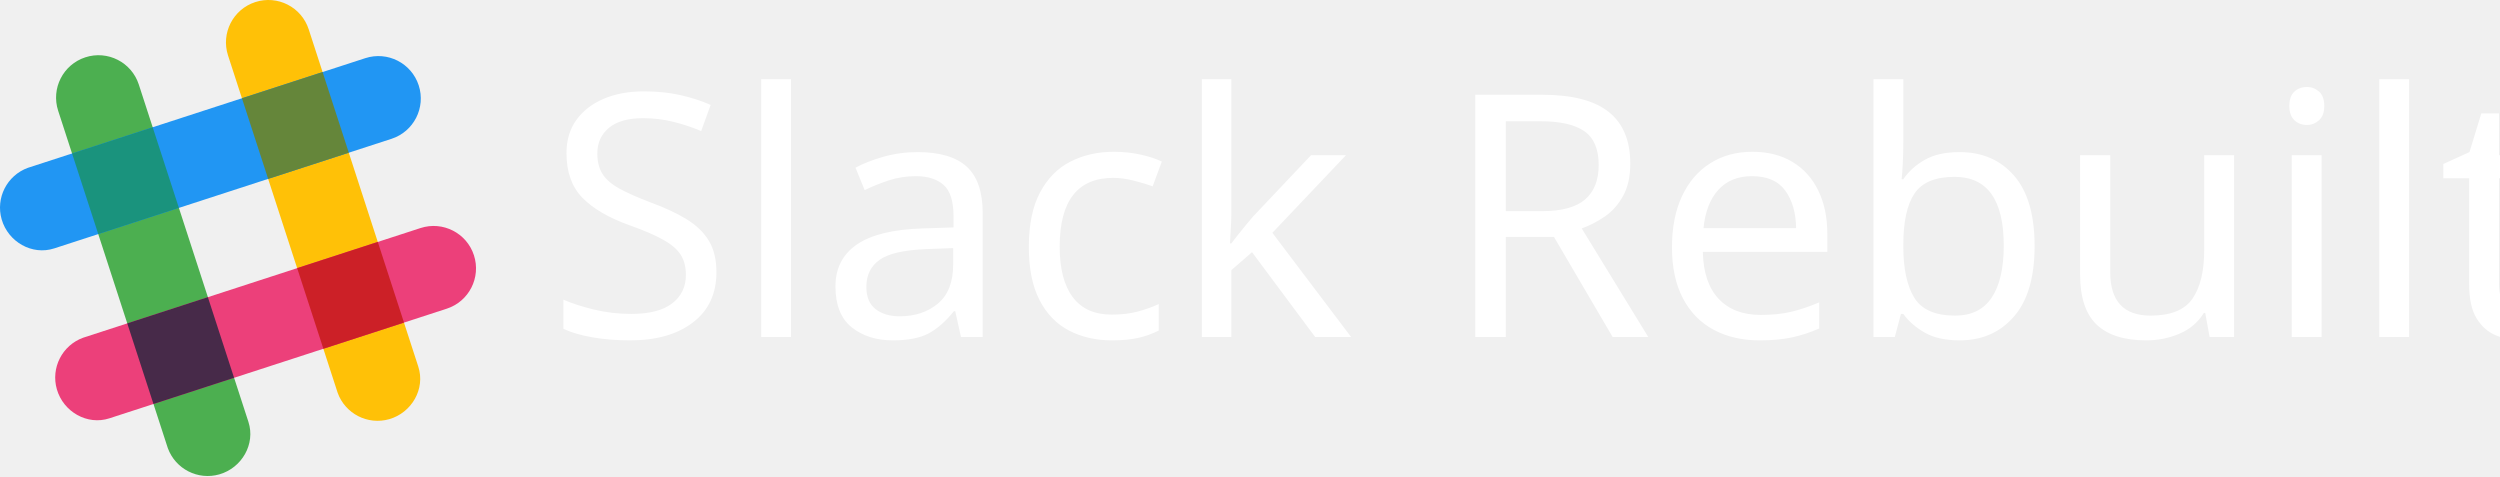
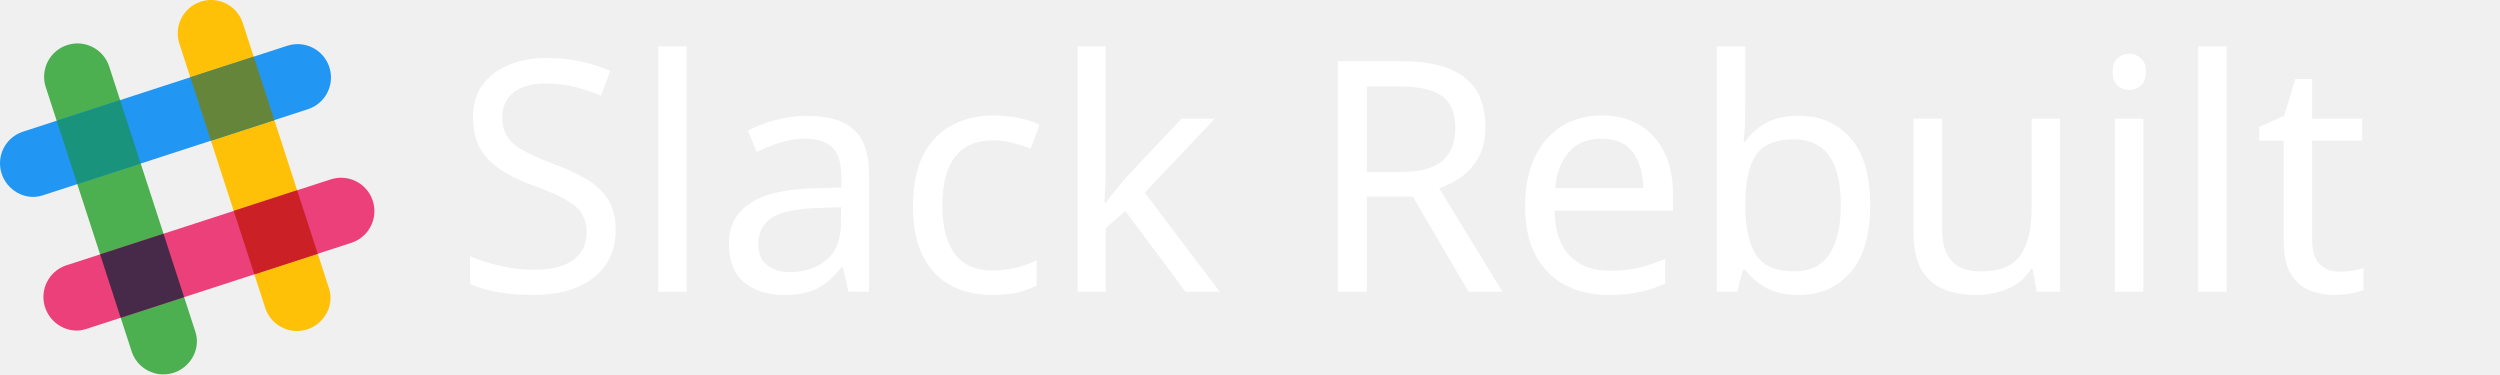
- <svg xmlns="http://www.w3.org/2000/svg" viewBox="0 0 737 140.328">
+ <svg xmlns="http://www.w3.org/2000/svg" viewBox="0 0 937 140.328">
  <defs>
    <style>
      .cls-1 {
        fill: #ffc107;
      }

      .cls-2 {
        fill: #4caf50;
      }

      .cls-3 {
        fill: #ec407a;
      }

      .cls-4 {
        fill: #472a49;
      }

      .cls-5 {
        fill: #cc2027;
      }

      .cls-6 {
        fill: #2196f3;
      }

      .cls-7 {
        fill: #1a937d;
      }

      .cls-8 {
        fill: #65863a;
      }

      .cls-9 {
        fill: #fff;
-         font-size: 100px;
-         font-family: Bahnschrift;
+         font-size: 121px;
+         font-family: AmericanTypewriter, American Typewriter;
      }
    </style>
  </defs>
  <g id="Group_1" data-name="Group 1" transform="translate(-1089 -575.66)">
    <g id="slack" transform="translate(1089 575.651)">
      <path id="Path_17" data-name="Path 17" class="cls-1" d="M267.431,8.648a12.5,12.5,0,0,0-23.777,7.727l32.32,99.451a12.509,12.509,0,0,0,15.208,7.753c6.631-1.912,10.683-8.955,8.56-15.471C299.663,107.853,267.431,8.648,267.431,8.648Z" transform="translate(-176.426 0)" />
      <path id="Path_18" data-name="Path 18" class="cls-2" d="M84.7,68.029a12.5,12.5,0,0,0-23.777,7.727L93.247,175.2a12.509,12.509,0,0,0,15.208,7.753c6.631-1.912,10.683-8.955,8.56-15.471C116.937,167.234,84.7,68.029,84.7,68.029Z" transform="translate(-43.78 -43.103)" />
      <path id="Path_19" data-name="Path 19" class="cls-3" d="M174.793,267.438a12.5,12.5,0,1,0-7.727-23.777L67.615,275.99A12.509,12.509,0,0,0,59.862,291.2c1.912,6.631,8.955,10.683,15.472,8.56C75.588,299.67,174.793,267.438,174.793,267.438Z" transform="translate(-43.101 -176.424)" />
      <path id="Path_20" data-name="Path 20" class="cls-4" d="M144.593,351.121l23.769-7.727c-2.1-6.473-4.815-14.814-7.727-23.769l-23.769,7.727Z" transform="translate(-99.353 -232.014)" />
      <path id="Path_21" data-name="Path 21" class="cls-5" d="M327.345,291.705c8.99-2.921,17.34-5.631,23.769-7.727-2.1-6.473-4.815-14.822-7.727-23.777l-23.769,7.727Z" transform="translate(-232.016 -188.877)" />
      <path id="Path_22" data-name="Path 22" class="cls-6" d="M115.414,84.718a12.5,12.5,0,1,0-7.727-23.777L8.245,93.261A12.493,12.493,0,0,0,.492,108.469c1.912,6.631,8.955,10.674,15.472,8.56Z" transform="translate(0 -43.785)" />
      <path id="Path_23" data-name="Path 23" class="cls-7" d="M85.224,168.369c6.473-2.1,14.822-4.815,23.777-7.727-2.921-8.981-5.631-17.331-7.727-23.769L77.506,144.6Z" transform="translate(-56.263 -99.352)" />
      <path id="Path_24" data-name="Path 24" class="cls-8" d="M267.953,108.985c8.99-2.921,17.34-5.631,23.777-7.727-2.921-8.99-5.64-17.34-7.727-23.777l-23.777,7.727Z" transform="translate(-188.902 -56.238)" />
    </g>
-     <text id="Slack_Rebuilt" data-name="Slack Rebuilt" class="cls-9" transform="translate(1250 675)">
+     <text id="Slack_Rebuilt" data-name="Slack Rebuilt" class="cls-9" transform="translate(1259 685)">
      <tspan x="0" y="0">Slack Rebuilt</tspan>
    </text>
  </g>
</svg>
